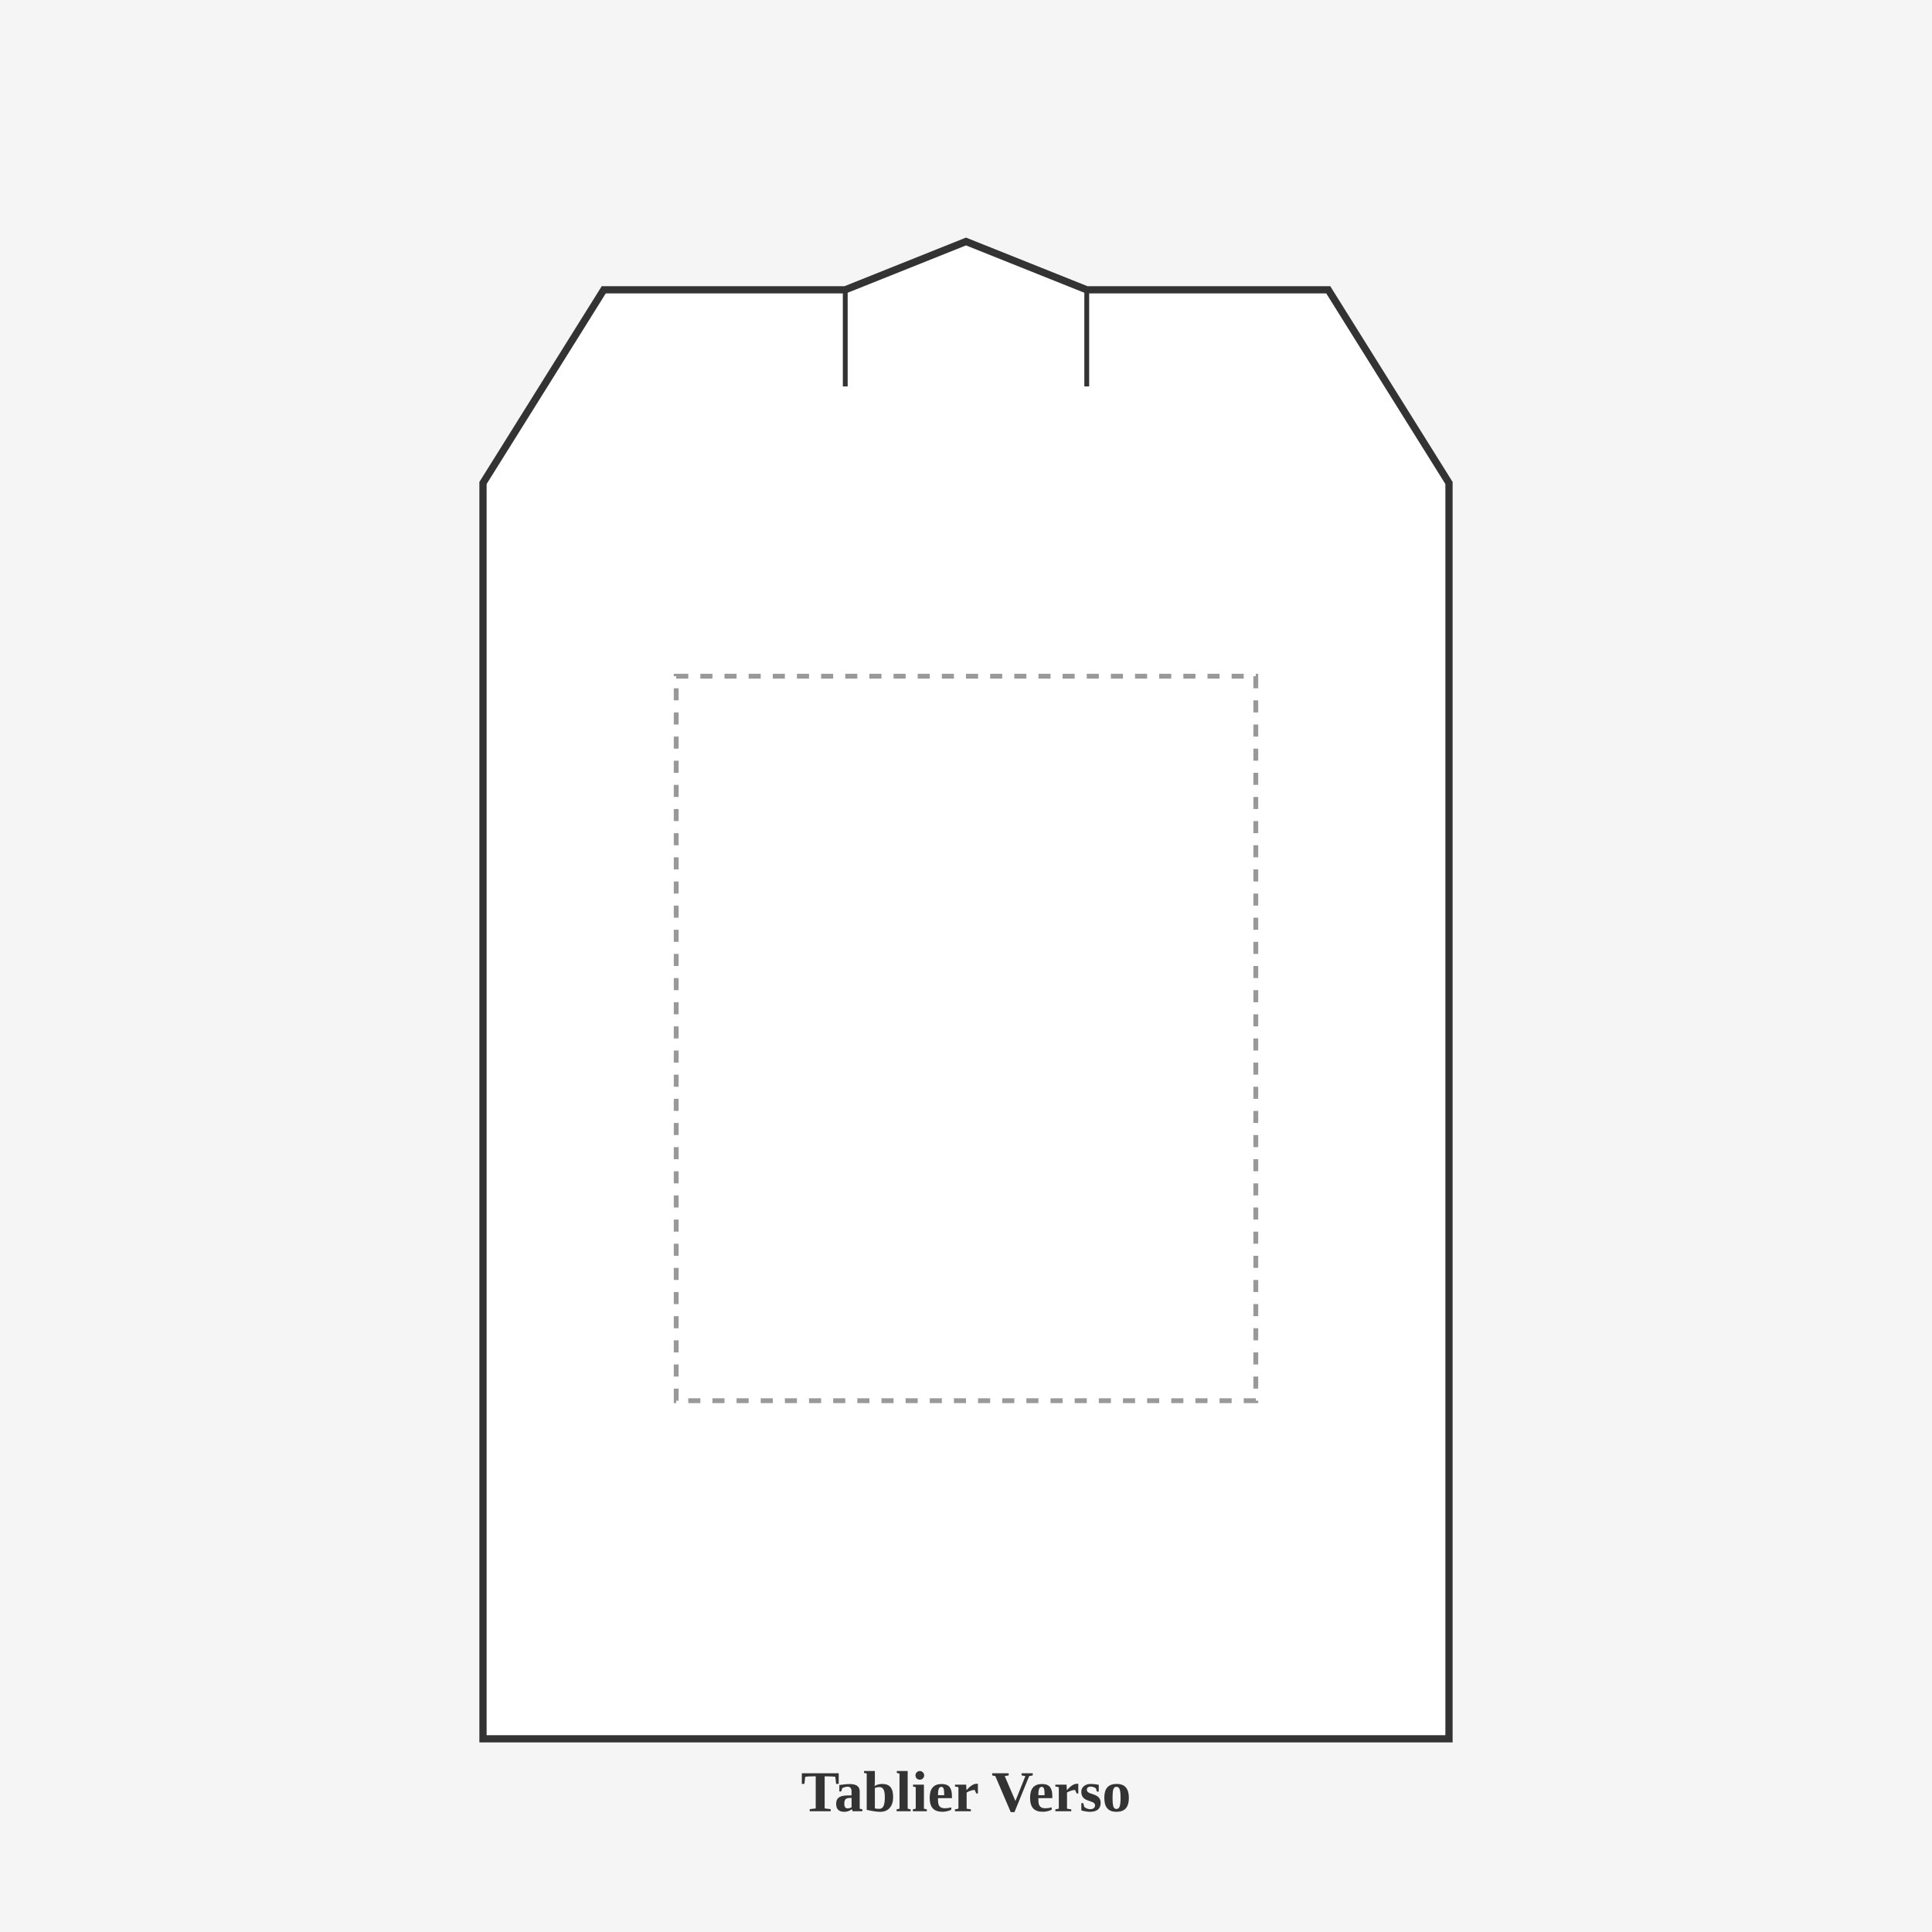
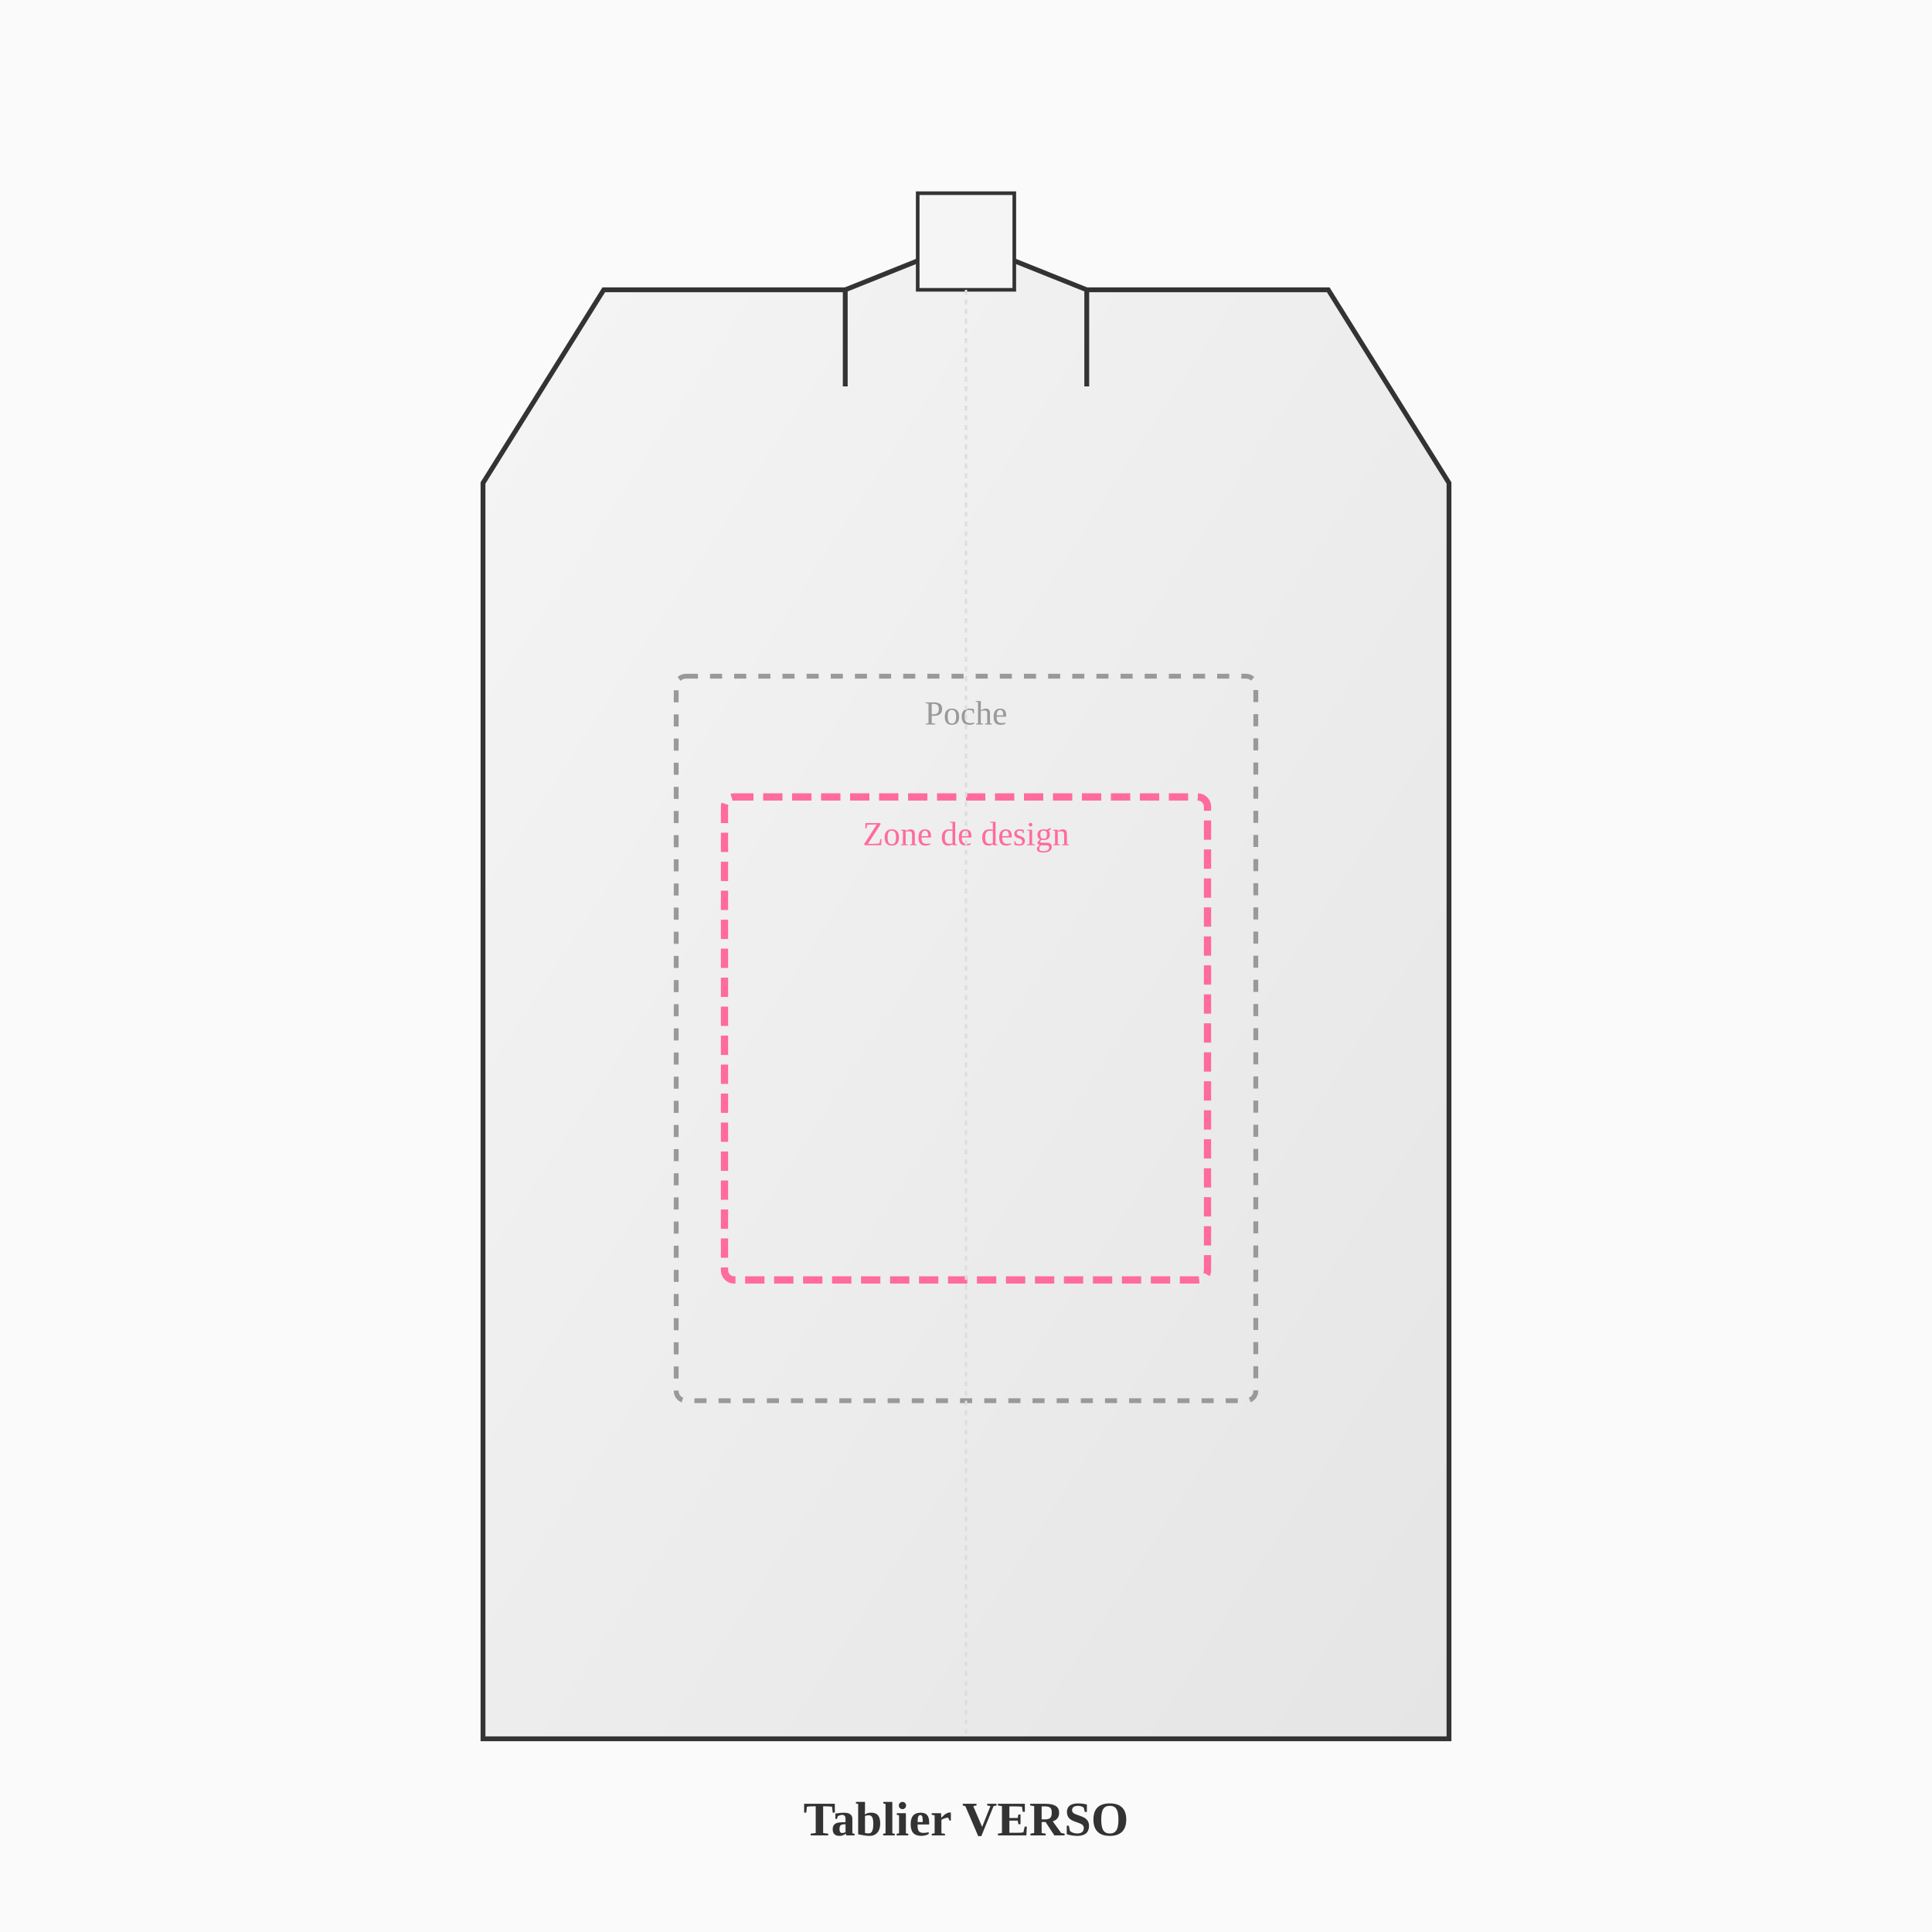
<svg xmlns="http://www.w3.org/2000/svg" width="800" height="800" viewBox="0 0 800 800">
-   <rect width="800" height="800" fill="#f5f5f5" />
-   <path d="M 250 120 L 350 120 L 400 100 L 450 120 L 550 120 L 600 200 L 600 720 L 200 720 L 200 200 Z" fill="white" stroke="#333" stroke-width="3" />
+   <defs>
+     <linearGradient id="apronGrad" x1="0%" y1="0%" x2="100%" y2="100%">
+       <stop offset="0%" style="stop-color:#f5f5f5;stop-opacity:1" />
+       <stop offset="100%" style="stop-color:#e5e5e5;stop-opacity:1" />
+     </linearGradient>
+   </defs>
+   <rect width="800" height="800" fill="#fafafa" />
+   <path d="M 250 120 L 350 120 L 400 100 L 450 120 L 550 120 L 600 200 L 600 720 L 200 720 L 200 200 Z" fill="url(#apronGrad)" stroke="#333" stroke-width="2" />
+   <rect x="380" y="80" width="40" height="40" fill="#f5f5f5" stroke="#333" stroke-width="1.5" />
  <path d="M 350 120 L 350 160" stroke="#333" stroke-width="2" />
  <path d="M 450 120 L 450 160" stroke="#333" stroke-width="2" />
-   <rect x="280" y="280" width="240" height="300" fill="none" stroke="#999" stroke-width="2" stroke-dasharray="5,5" />
-   <text x="400" y="750" font-size="24" font-weight="bold" text-anchor="middle" fill="#333">Tablier Verso</text>
+   <rect x="280" y="280" width="240" height="300" fill="none" stroke="#999" stroke-width="2" stroke-dasharray="5,5" rx="4" />
+   <text x="400" y="300" font-size="14" fill="#999" text-anchor="middle">Poche</text>
+   <rect x="300" y="330" width="200" height="200" fill="none" stroke="#FF6B9D" stroke-width="3" stroke-dasharray="8,4" rx="4" />
+   <text x="400" y="350" font-size="14" fill="#FF6B9D" text-anchor="middle">Zone de design</text>
+   <path d="M 400 120 L 400 720" stroke="#ddd" stroke-width="1" stroke-dasharray="2,2" />
+   <text x="400" y="760" font-size="20" font-weight="bold" text-anchor="middle" fill="#333">Tablier VERSO</text>
</svg>
